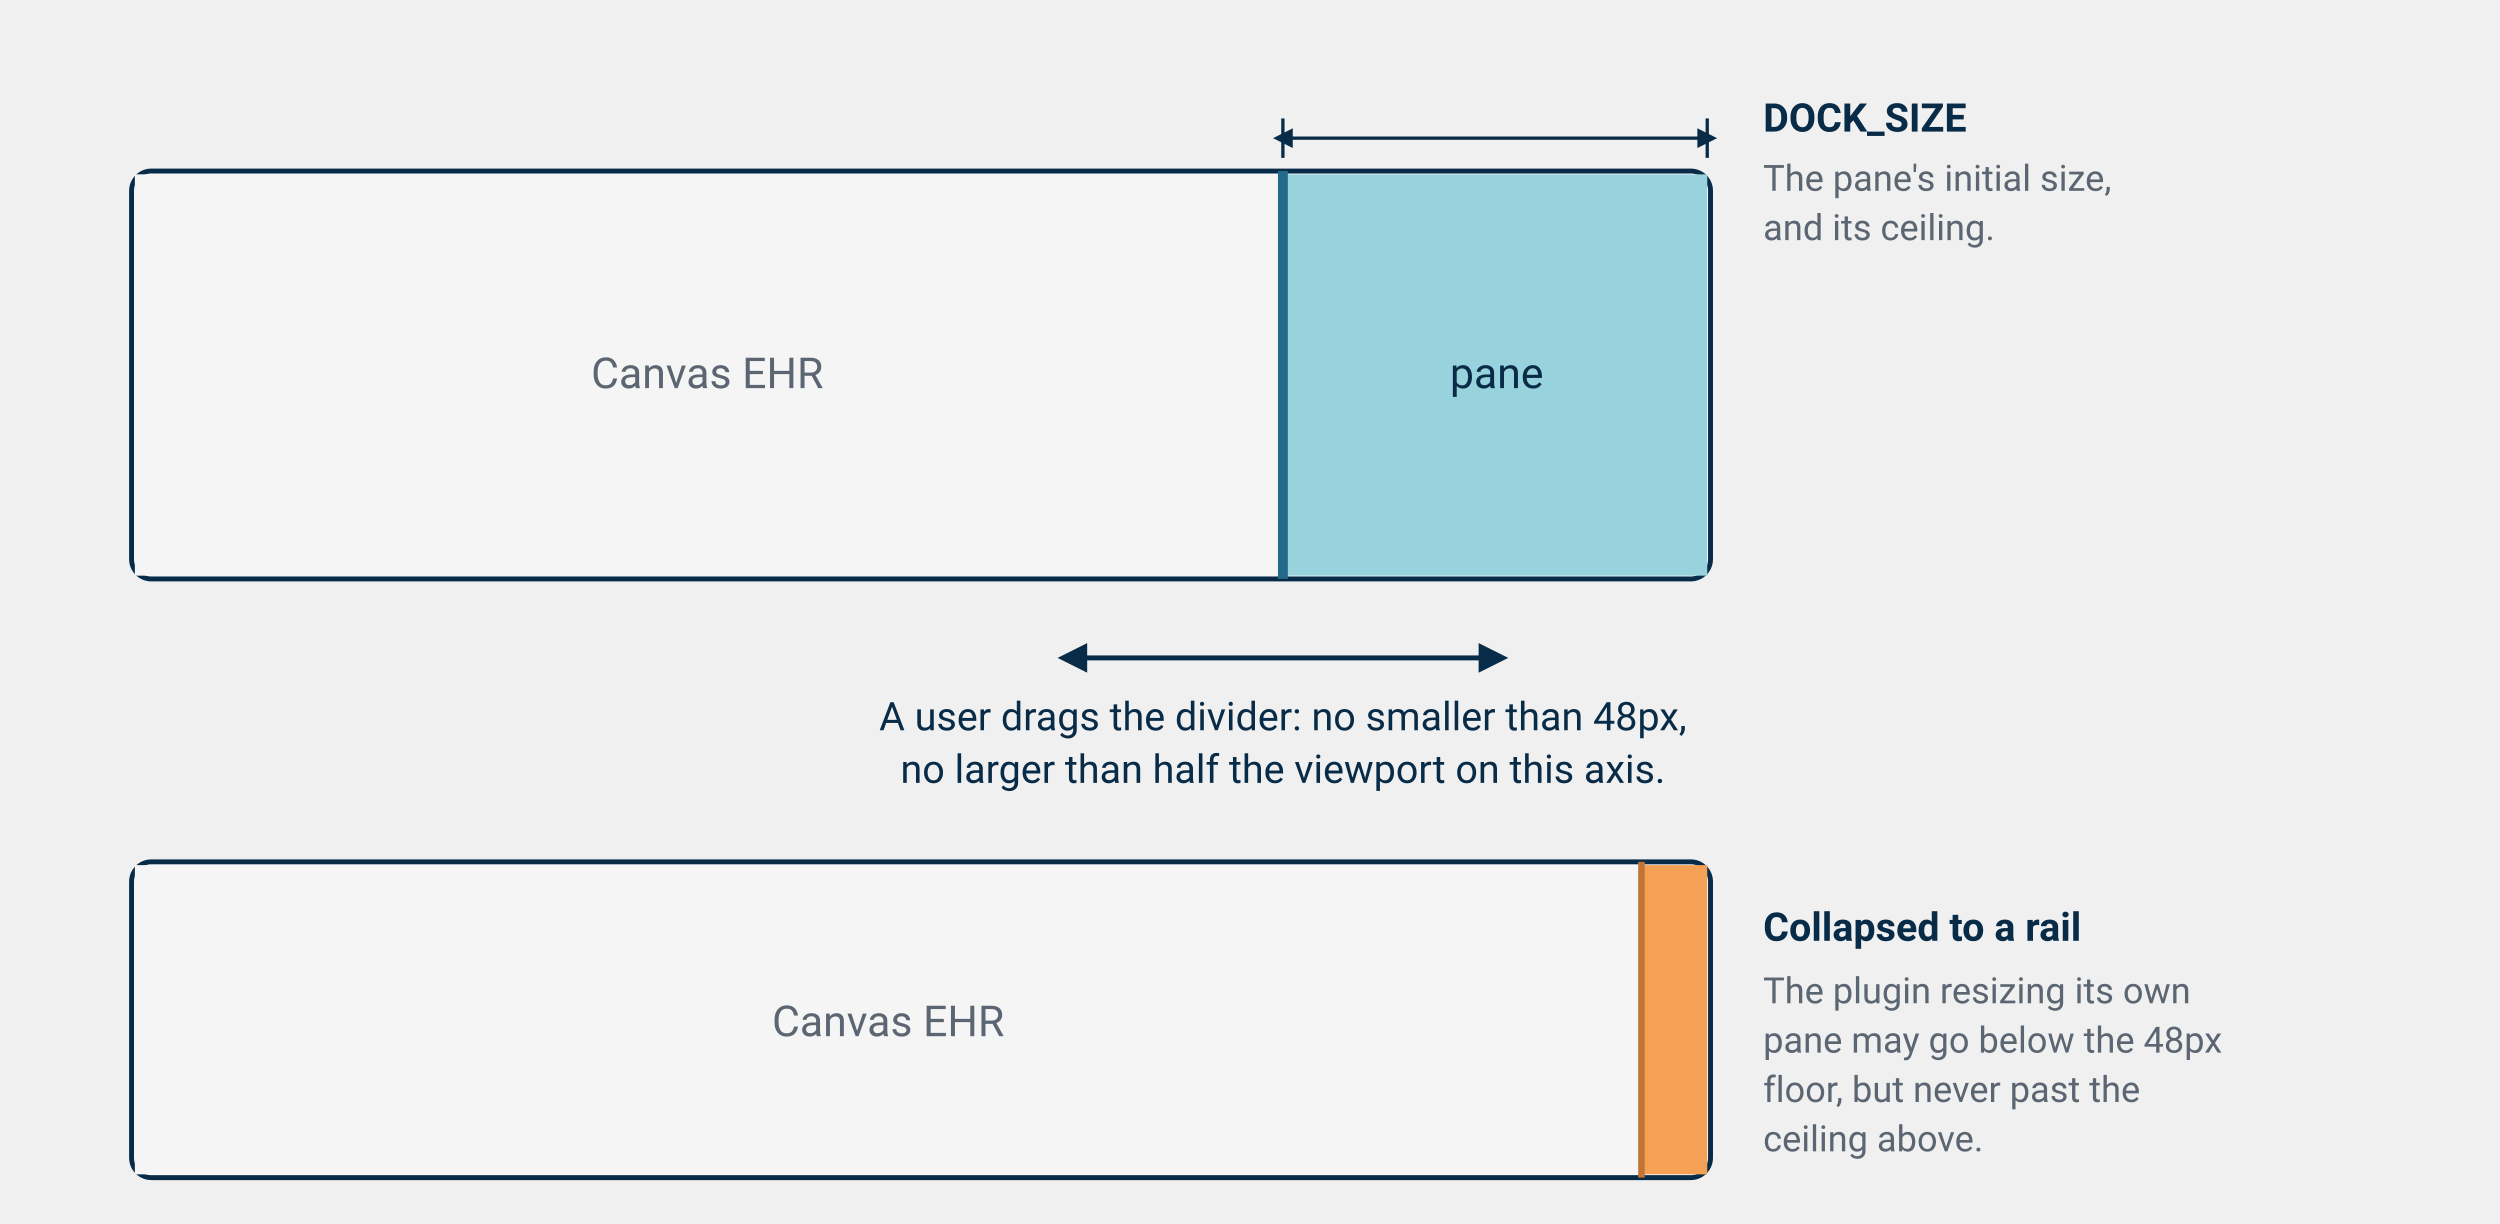
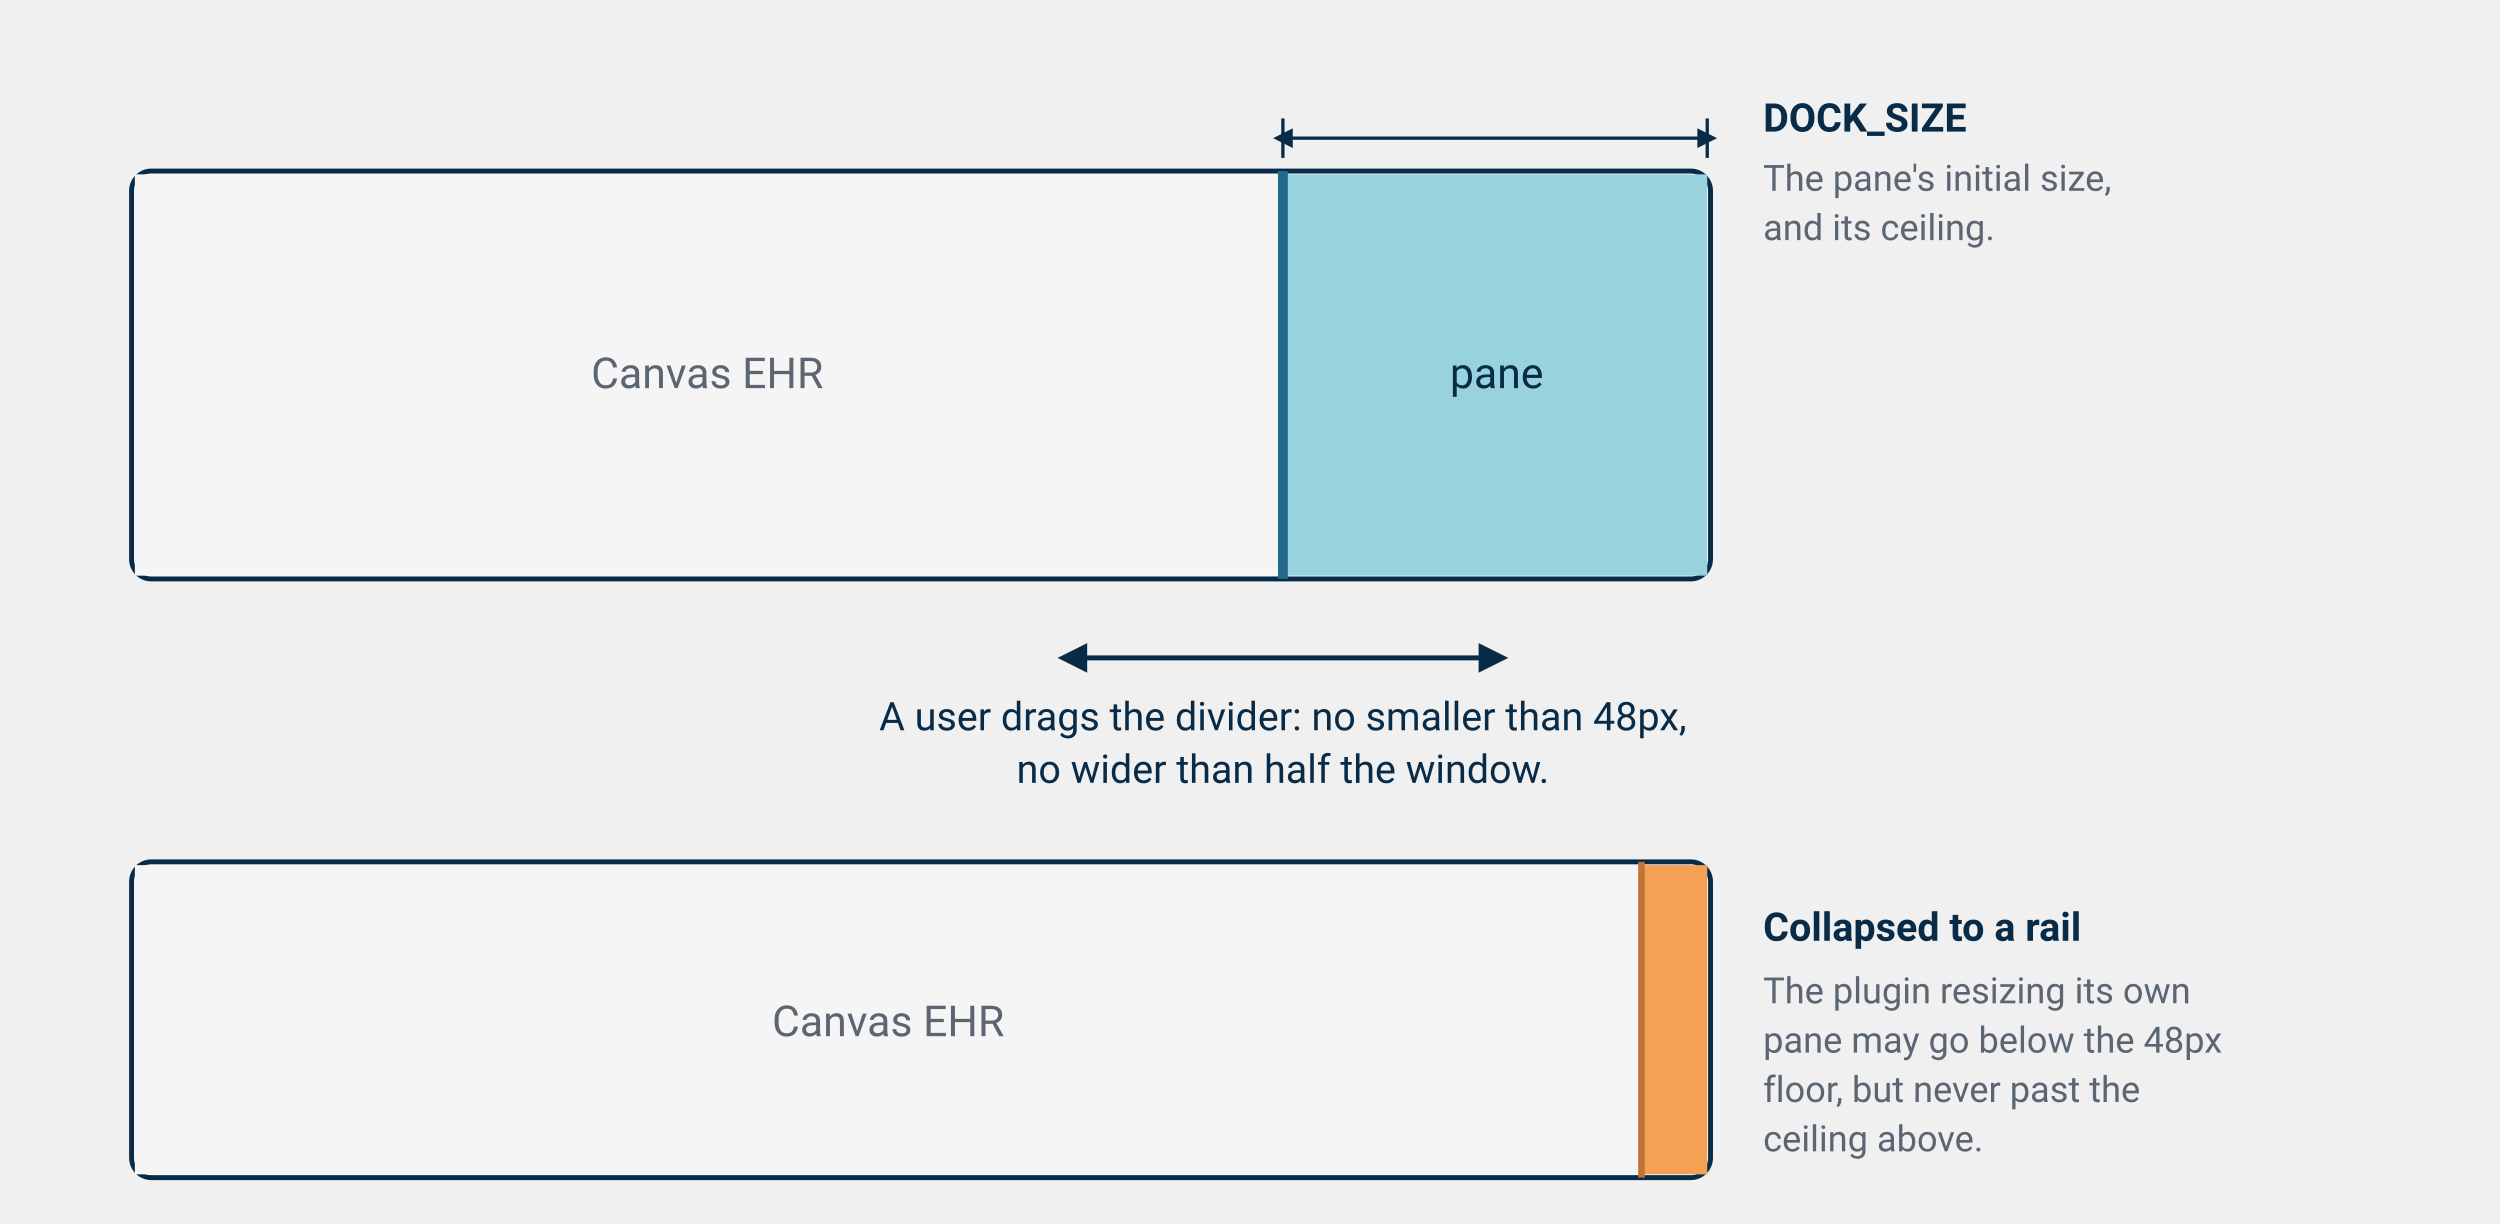
<svg xmlns="http://www.w3.org/2000/svg" viewBox="0 0 760 372" width="760" height="372" role="img" aria-labelledby="dps-title dps-desc" font-family="-apple-system, BlinkMacSystemFont, 'Segoe UI', Roboto, 'Helvetica Neue', sans-serif">
  <defs>
    <marker id="dps-arrow" markerWidth="8" markerHeight="8" refX="3" refY="4" orient="auto-start-reverse">
      <path d="M0,1 L6,4 L0,7 z" fill="#082b48" />
    </marker>
  </defs>
  <line x1="390" y1="42" x2="519" y2="42" stroke="#082b48" stroke-width="1" marker-start="url(#dps-arrow)" marker-end="url(#dps-arrow)" />
  <line x1="390" y1="36" x2="390" y2="48" stroke="#082b48" stroke-width="1" />
  <line x1="519" y1="36" x2="519" y2="48" stroke="#082b48" stroke-width="1" />
  <rect x="40" y="52" width="480" height="124" rx="6" fill="#ffffff" stroke="#082b48" stroke-width="1.5" />
  <rect x="41" y="53" width="349" height="122" fill="#f5f5f5" />
  <rect x="390" y="53" width="129" height="122" fill="#98d2dc" />
  <line x1="390" y1="52" x2="390" y2="176" stroke="#22698c" stroke-width="3" />
  <text x="215" y="118" fill="#5b6672" font-size="13" text-anchor="middle">Canvas EHR</text>
  <text x="455" y="118" fill="#082b48" font-size="13" text-anchor="middle">pane</text>
  <g font-size="12">
    <text x="536" y="40" fill="#082b48" font-weight="600">DOCK_SIZE</text>
    <text x="536" y="58" fill="#5b6672" font-size="11">The pane's initial size,</text>
    <text x="536" y="73" fill="#5b6672" font-size="11">and its ceiling.</text>
  </g>
  <line x1="326" y1="200" x2="454" y2="200" stroke="#082b48" stroke-width="1.5" marker-start="url(#dps-arrow)" marker-end="url(#dps-arrow)" />
  <text x="390" y="222" fill="#082b48" font-size="12" text-anchor="middle">A user drags the divider: no smaller than 48px,</text>
-   <text x="390" y="238" fill="#082b48" font-size="12" text-anchor="middle">no larger than half the viewport on this axis.</text>
+   <text x="390" y="238" fill="#082b48" font-size="12" text-anchor="middle">no wider than half the window.</text>
  <rect x="40" y="262" width="480" height="96" rx="6" fill="#ffffff" stroke="#082b48" stroke-width="1.5" />
  <rect x="41" y="263" width="458" height="94" fill="#f5f5f5" />
  <rect x="499" y="263" width="20" height="94" fill="#f4a155" />
  <line x1="499" y1="262" x2="499" y2="358" stroke="#c07536" stroke-width="2" />
  <text x="270" y="315" fill="#5b6672" font-size="13" text-anchor="middle">Canvas EHR</text>
  <g font-size="11" fill="#5b6672">
    <text x="536" y="286" fill="#082b48" font-size="12" font-weight="600">Collapsed to a rail</text>
    <text x="536" y="305">The plugin resizing its own</text>
    <text x="536" y="320">pane may go below the 48px</text>
    <text x="536" y="335">floor, but never past the</text>
    <text x="536" y="350">ceiling above.</text>
  </g>
</svg>
